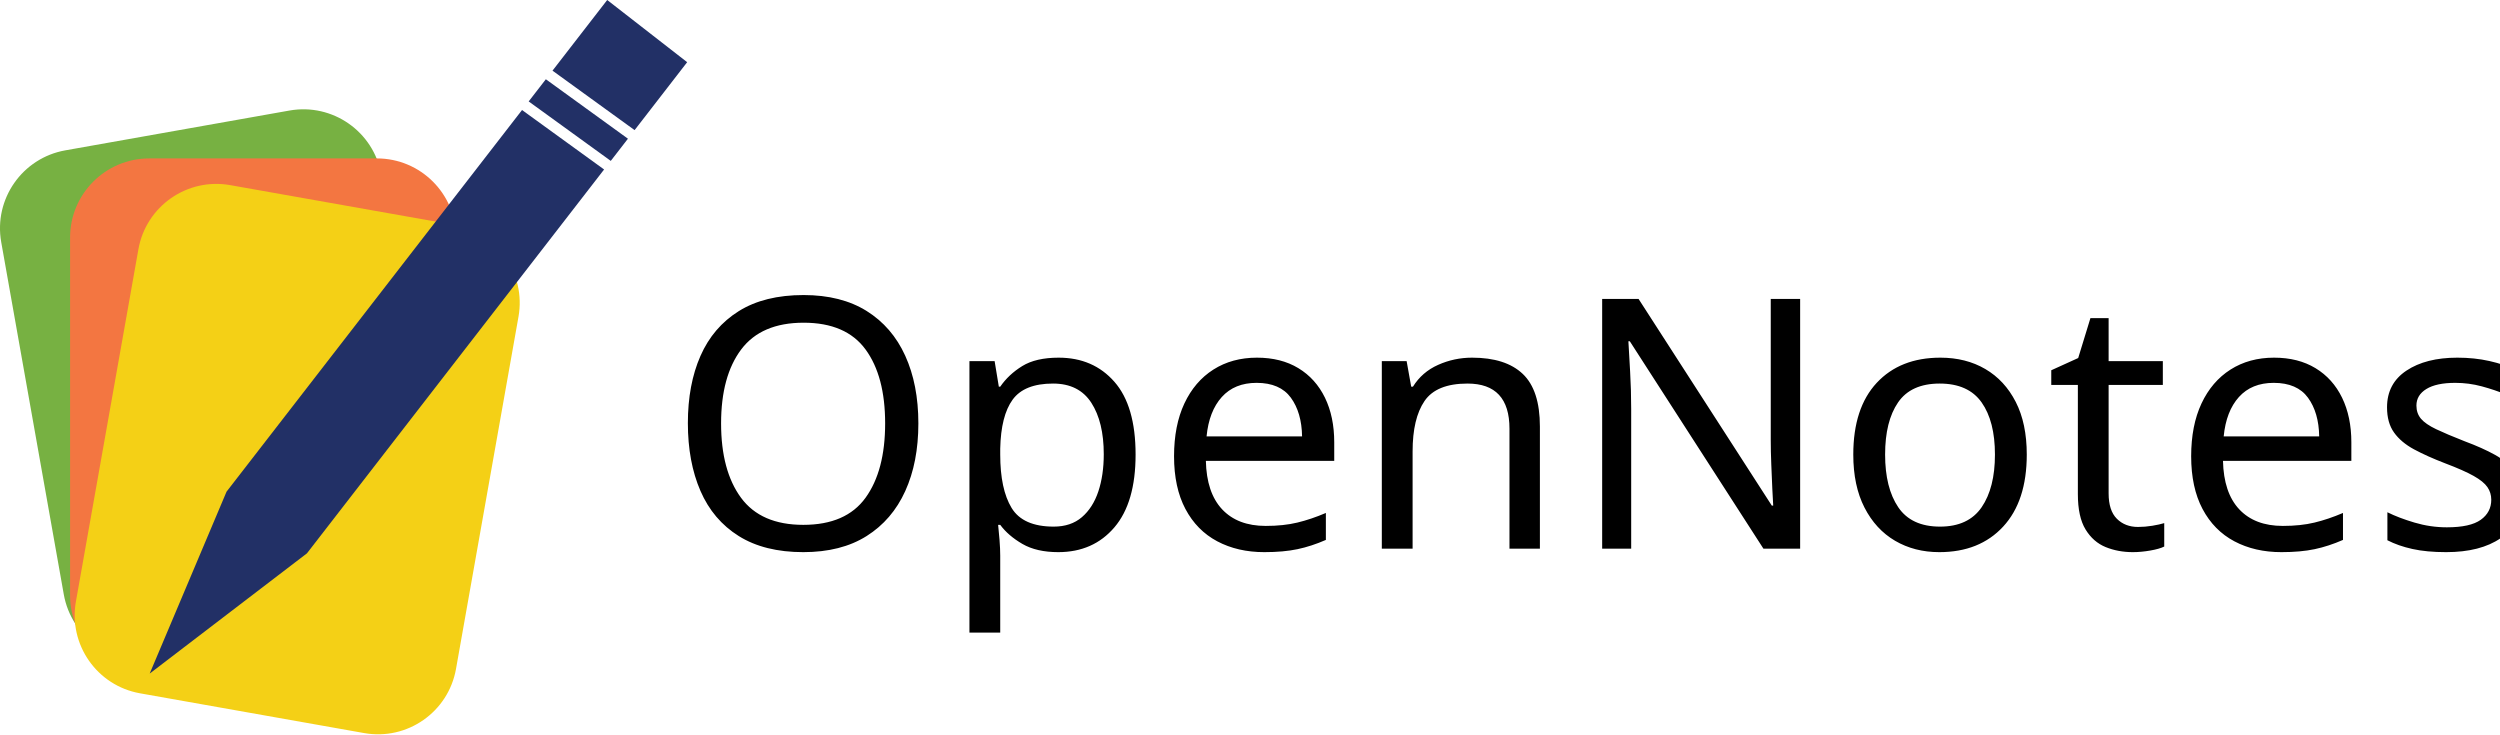
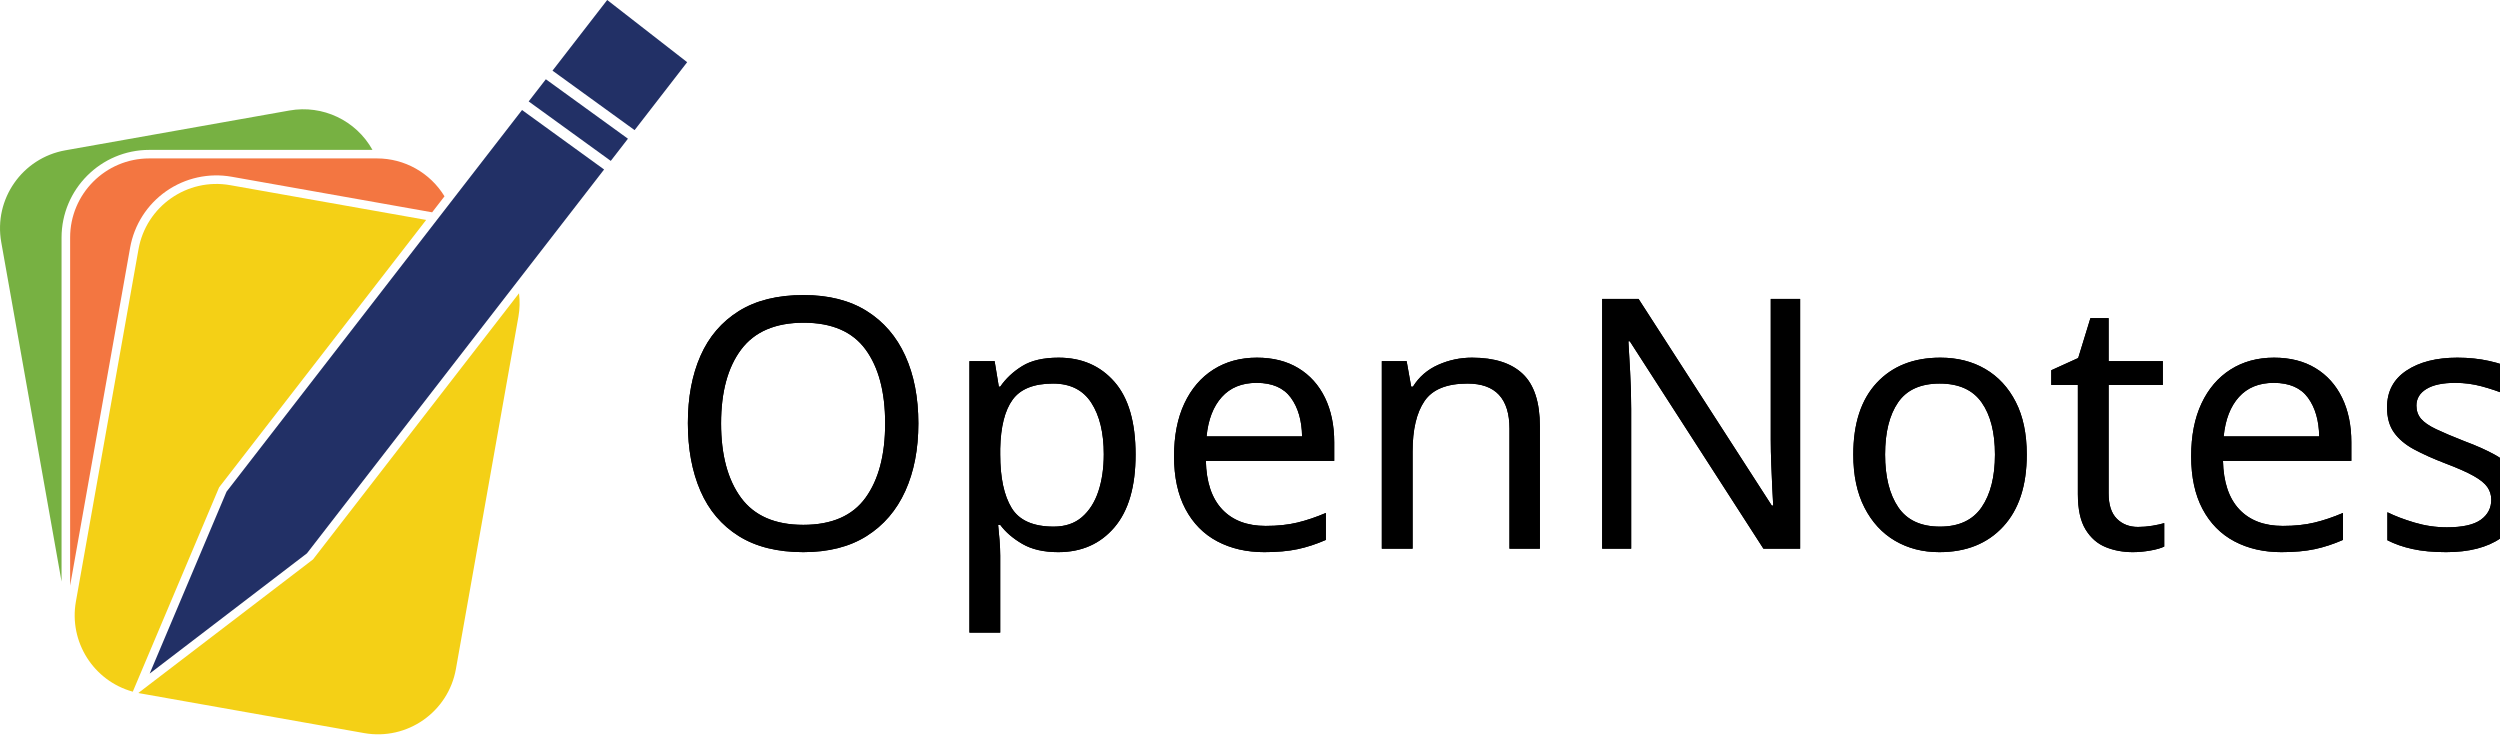
<svg xmlns="http://www.w3.org/2000/svg" viewBox="0 0 1172.21 344.32">
  <defs>
    <style>.cls-1{fill:#77b142;}.cls-2{fill:#f37641;}.cls-3{fill:#f4d016;}.cls-4{fill:#223066;}.cls-5{font-size:164px;font-family:Avenir-Book, Avenir;}</style>
  </defs>
  <g id="Layer_2" data-name="Layer 2">
    <g id="Layer_1-2" data-name="Layer 1">
-       <rect class="cls-1" x="13.86" y="59.28" width="181" height="242" rx="37.13" transform="translate(-29.93 21.04) rotate(-10.07)" />
-       <rect class="cls-2" x="32.86" y="74.28" width="181" height="242" rx="37.13" />
-       <rect class="cls-3" x="18.36" y="124.78" width="242" height="181" rx="37.13" transform="translate(-96.96 314.88) rotate(-79.94)" />
-       <polygon class="cls-4" points="322.2 29.16 284.71 0 259.06 33.13 297.55 61.01 322.2 29.16" />
-       <polygon class="cls-4" points="247.89 47.56 286.38 75.44 294.43 65.04 255.94 37.16 247.89 47.56" />
-       <polygon class="cls-4" points="106.22 230.54 70.19 315.82 143.92 259.45 283.25 79.47 244.77 51.59 106.22 230.54" />
-       <text class="cls-5" transform="translate(312.53 257.25)">OpenNotes</text>
+       <g id="x4_Spacing" data-name="x4 Spacing">
+         <path class="cls-1" d="M174.65,70.28a37.13,37.13,0,0,0-38.91-18.47L30.64,70.48A37.13,37.13,0,0,0,.58,113.53L28.86,272.68V111.41A41.17,41.17,0,0,1,70,70.28Z" />
+         <path class="cls-2" d="M176.73,74.28H70a37.12,37.12,0,0,0-37.12,37.13V274.59L61,116.19a41.08,41.08,0,0,1,47.68-33.31l93.94,16.67,5.8-7.5A37.07,37.07,0,0,0,176.73,74.28Z" />
+         <path class="cls-3" d="M199.82,103.12l-91.88-16.3a37.12,37.12,0,0,0-43,30.07L35.59,282.05a37.14,37.14,0,0,0,26.67,42.27l40.48-95.81Z" />
+         <path class="cls-3" d="M146.76,262.31l-81.9,62.62.81.17,105.1,18.64a37.12,37.12,0,0,0,43-30.07l29.31-165.16a37.23,37.23,0,0,0,.28-11Z" />
+         <polygon class="cls-4" points="322.2 29.16 284.71 0 259.06 33.13 297.55 61.01 322.2 29.16" />
+         <polygon class="cls-4" points="247.89 47.56 286.38 75.44 294.43 65.04 255.94 37.16 247.89 47.56" />
+         <polygon class="cls-4" points="244.77 51.59 106.22 230.54 70.19 315.82 143.92 259.45 283.25 79.47 244.77 51.59" />
+         <text class="cls-5" transform="translate(312.53 257.25)">OpenNotes</text>
+         <text class="cls-5" transform="translate(312.53 257.25)">OpenNotes</text>
+       </g>
    </g>
  </g>
</svg>
